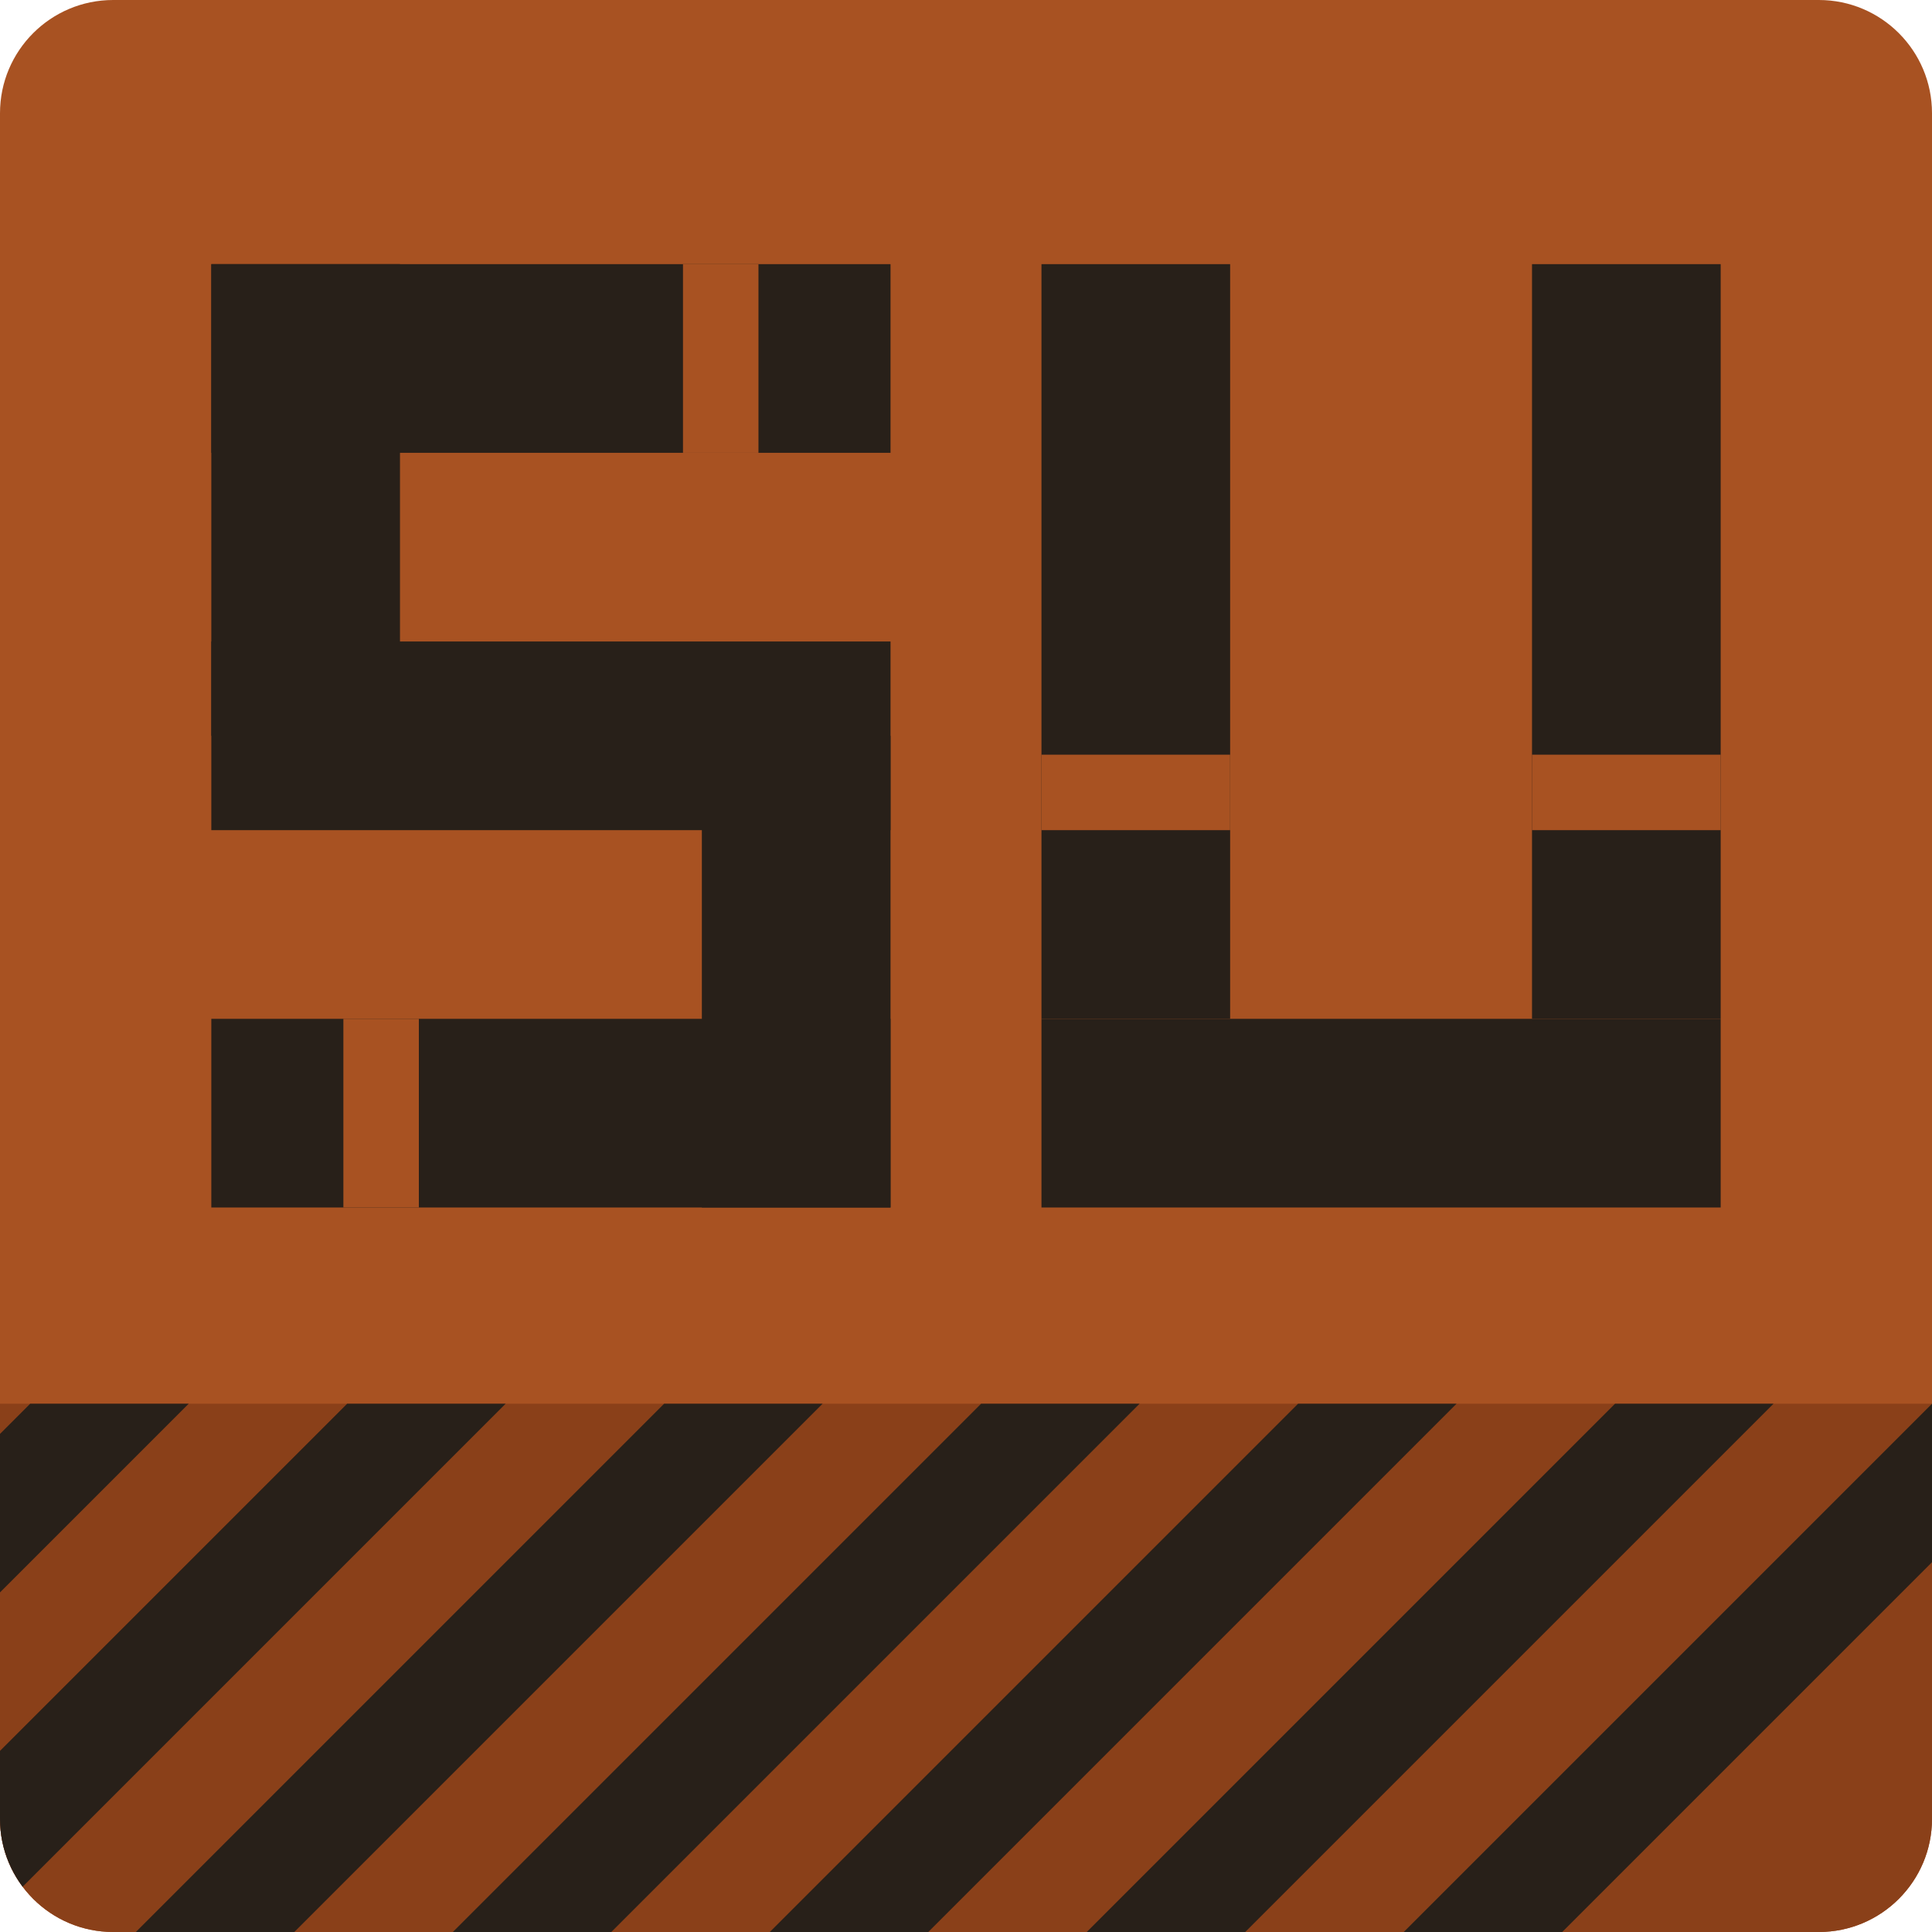
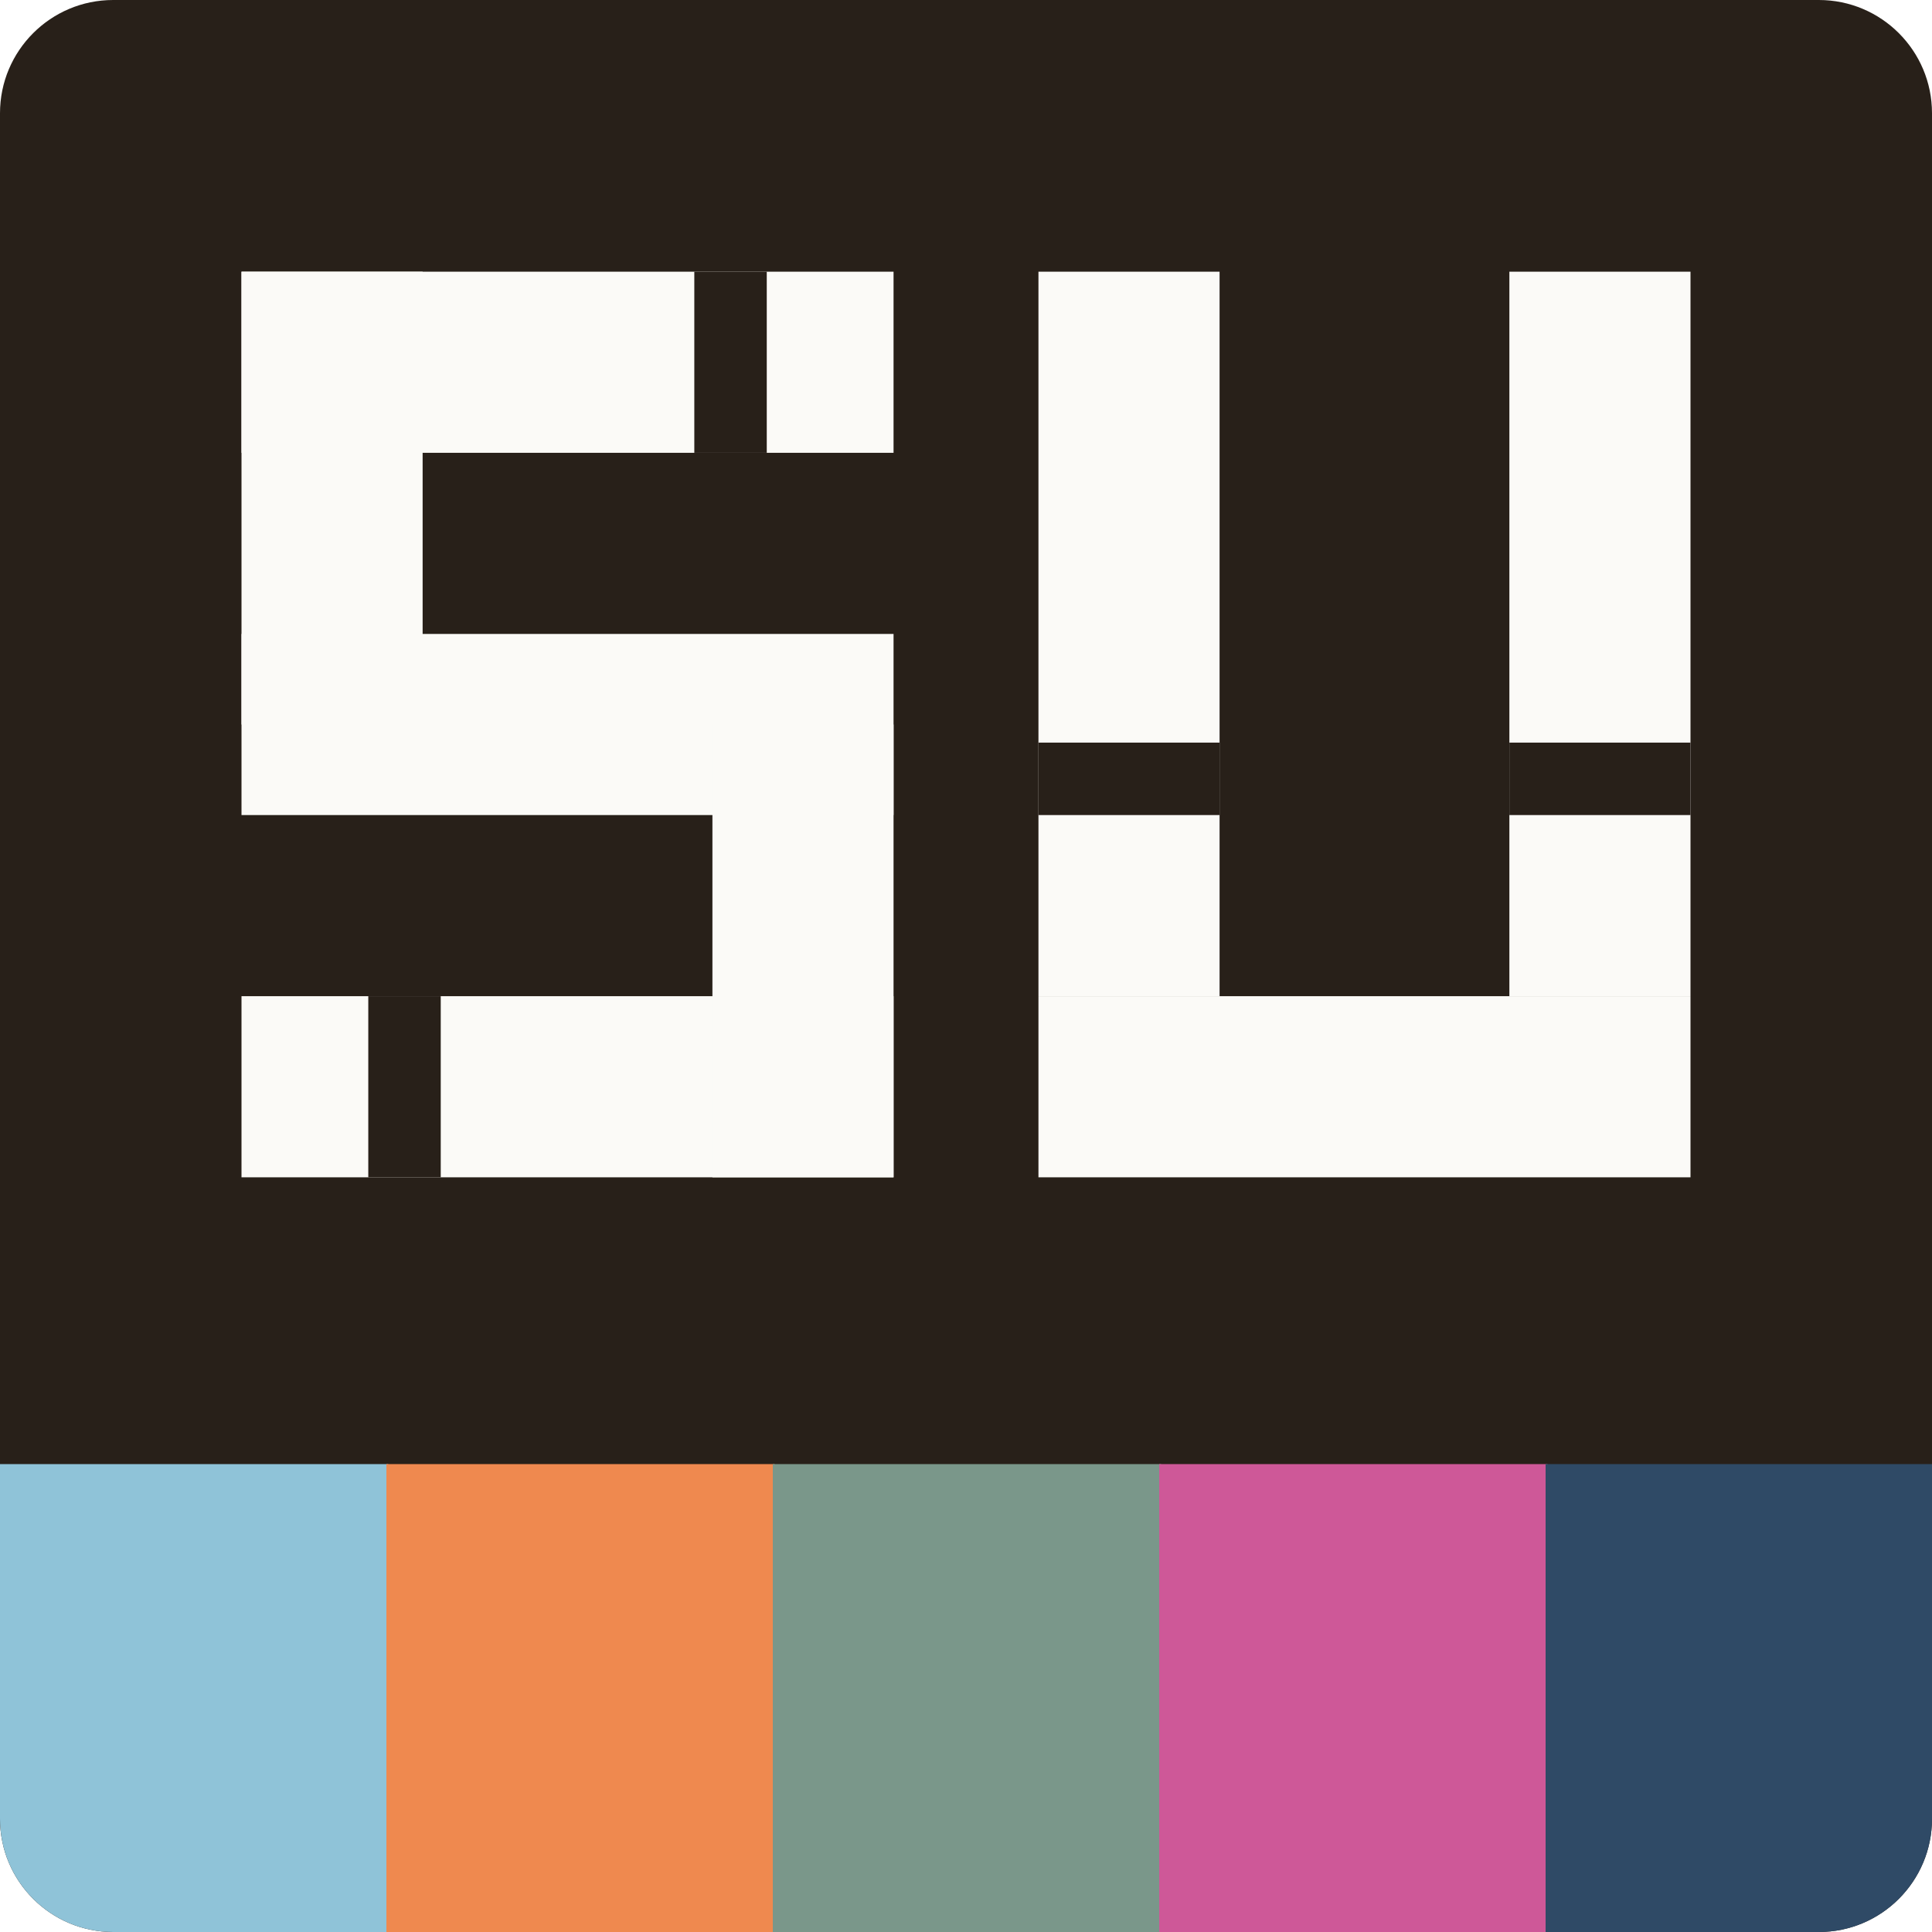
<svg xmlns="http://www.w3.org/2000/svg" width="512" height="512" viewBox="0 0 512 512" shape-rendering="geometricPrecision">
  <defs>
-     <clipPath id="cc">
-       <rect x="0" y="0" width="512" height="512" rx="30" />
+     <clipPath id="su-tile">
+       <rect width="512" height="512" rx="30" />
    </clipPath>
  </defs>
-   <rect x="0" y="0" width="512" height="512" rx="30" fill="#a85222" />
-   <g clip-path="url(#cc)">
-     <rect x="0" y="372" width="512" height="140" fill="#8a4019" />
-     <polygon points="-160,372 -118,372 -258,512 -300,512" fill="#282019" />
-     <polygon points="-76,372 -34,372 -174,512 -216,512" fill="#282019" />
-     <polygon points="8,372 50,372 -90,512 -132,512" fill="#282019" />
-     <polygon points="92,372 134,372 -6,512 -48,512" fill="#282019" />
-     <polygon points="176,372 218,372 78,512 36,512" fill="#282019" />
-     <polygon points="260,372 302,372 162,512 120,512" fill="#282019" />
-     <polygon points="344,372 386,372 246,512 204,512" fill="#282019" />
-     <polygon points="428,372 470,372 330,512 288,512" fill="#282019" />
-     <polygon points="512,372 554,372 414,512 372,512" fill="#282019" />
+   <g clip-path="url(#su-tile)">
+     <rect width="512" height="512" fill="rgb(40, 32, 25)" />
+     <rect x="0" y="388" width="102.9" height="124" fill="rgb(143, 195, 216)" />
+     <rect x="102.4" y="388" width="102.9" height="124" fill="rgb(239, 137, 79)" />
+     <rect x="204.8" y="388" width="102.9" height="124" fill="rgb(122, 151, 138)" />
+     <rect x="307.2" y="388" width="102.9" height="124" fill="rgb(206, 88, 152)" />
+     <rect x="409.6" y="388" width="102.9" height="124" fill="rgb(47, 74, 102)" />
  </g>
-   <g transform="translate(56,70) scale(2.5)">
-     <rect x="0" y="0" width="72" height="20" fill="#282019" />
-     <rect x="0" y="40" width="72" height="20" fill="#282019" />
-     <rect x="0" y="80" width="72" height="20" fill="#282019" />
-     <rect x="0" y="0" width="20" height="50" fill="#282019" />
-     <rect x="52" y="50" width="20" height="50" fill="#282019" />
-     <rect x="50" y="0" width="8" height="20" fill="#a85222" />
-     <rect x="14" y="80" width="8" height="20" fill="#a85222" />
-   </g>
-   <g transform="translate(276,70) scale(2.5)">
-     <rect x="0" y="0" width="20" height="80" fill="#282019" />
-     <rect x="52" y="0" width="20" height="80" fill="#282019" />
-     <rect x="0" y="80" width="72" height="20" fill="#282019" />
-     <rect x="0" y="52" width="20" height="8" fill="#a85222" />
-     <rect x="52" y="52" width="20" height="8" fill="#a85222" />
+   <g transform="translate(64 72) scale(2.4)">
+     <rect x="0" y="0" width="72" height="20" fill="rgb(251, 250, 247)" />
+     <rect x="0" y="40" width="72" height="20" fill="rgb(251, 250, 247)" />
+     <rect x="0" y="80" width="72" height="20" fill="rgb(251, 250, 247)" />
+     <rect x="0" y="0" width="20" height="50" fill="rgb(251, 250, 247)" />
+     <rect x="52" y="50" width="20" height="50" fill="rgb(251, 250, 247)" />
+     <rect x="88" y="0" width="20" height="80" fill="rgb(251, 250, 247)" />
+     <rect x="140" y="0" width="20" height="80" fill="rgb(251, 250, 247)" />
+     <rect x="88" y="80" width="72" height="20" fill="rgb(251, 250, 247)" />
+     <rect x="50" y="0" width="8" height="20" fill="rgb(40, 32, 25)" />
+     <rect x="14" y="80" width="8" height="20" fill="rgb(40, 32, 25)" />
+     <rect x="88" y="52" width="20" height="8" fill="rgb(40, 32, 25)" />
+     <rect x="140" y="52" width="20" height="8" fill="rgb(40, 32, 25)" />
  </g>
</svg>
